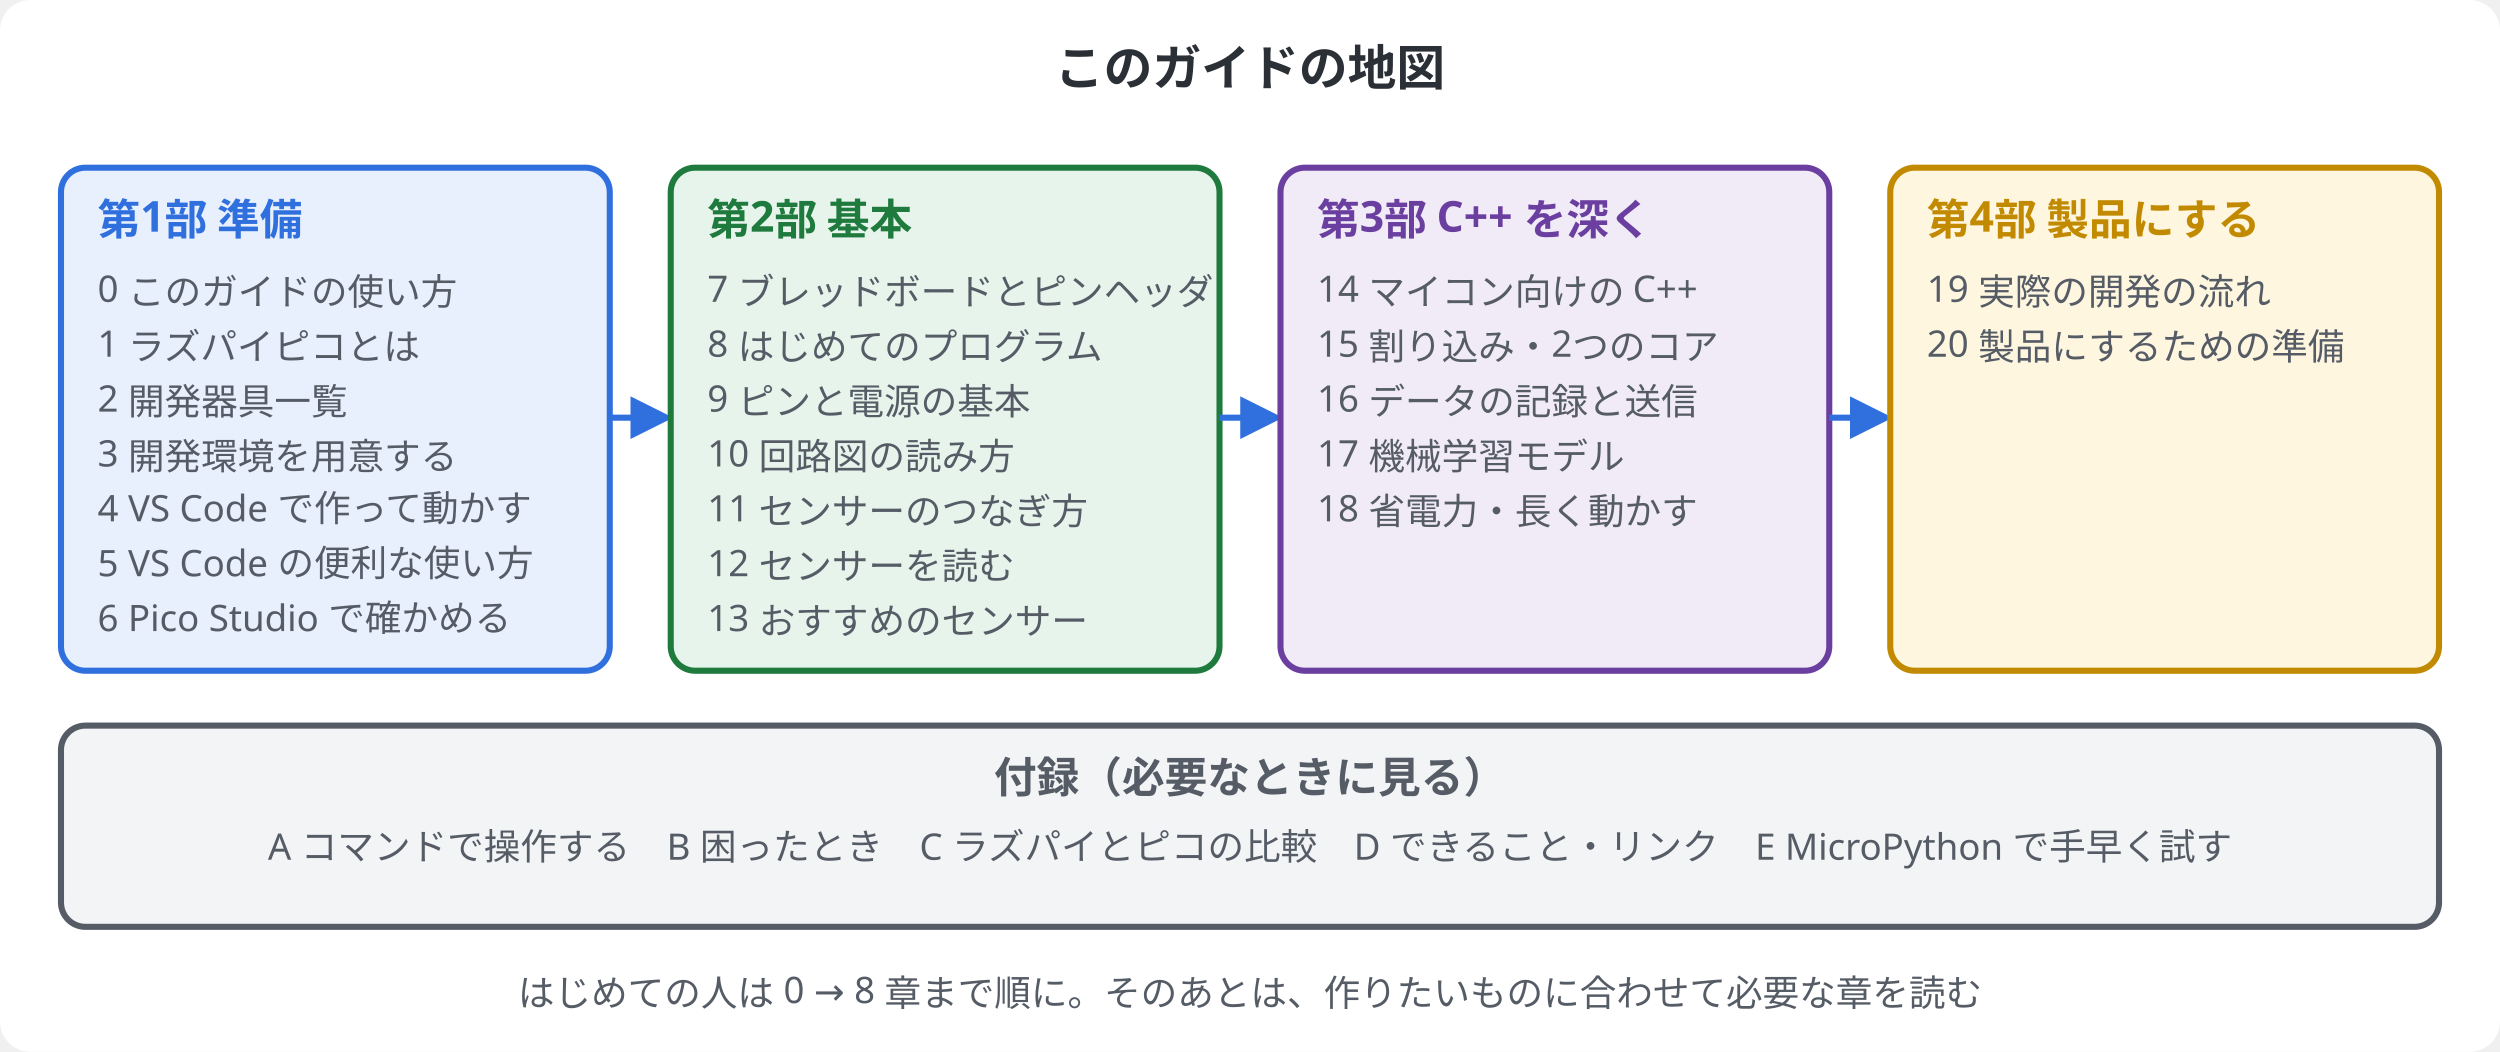
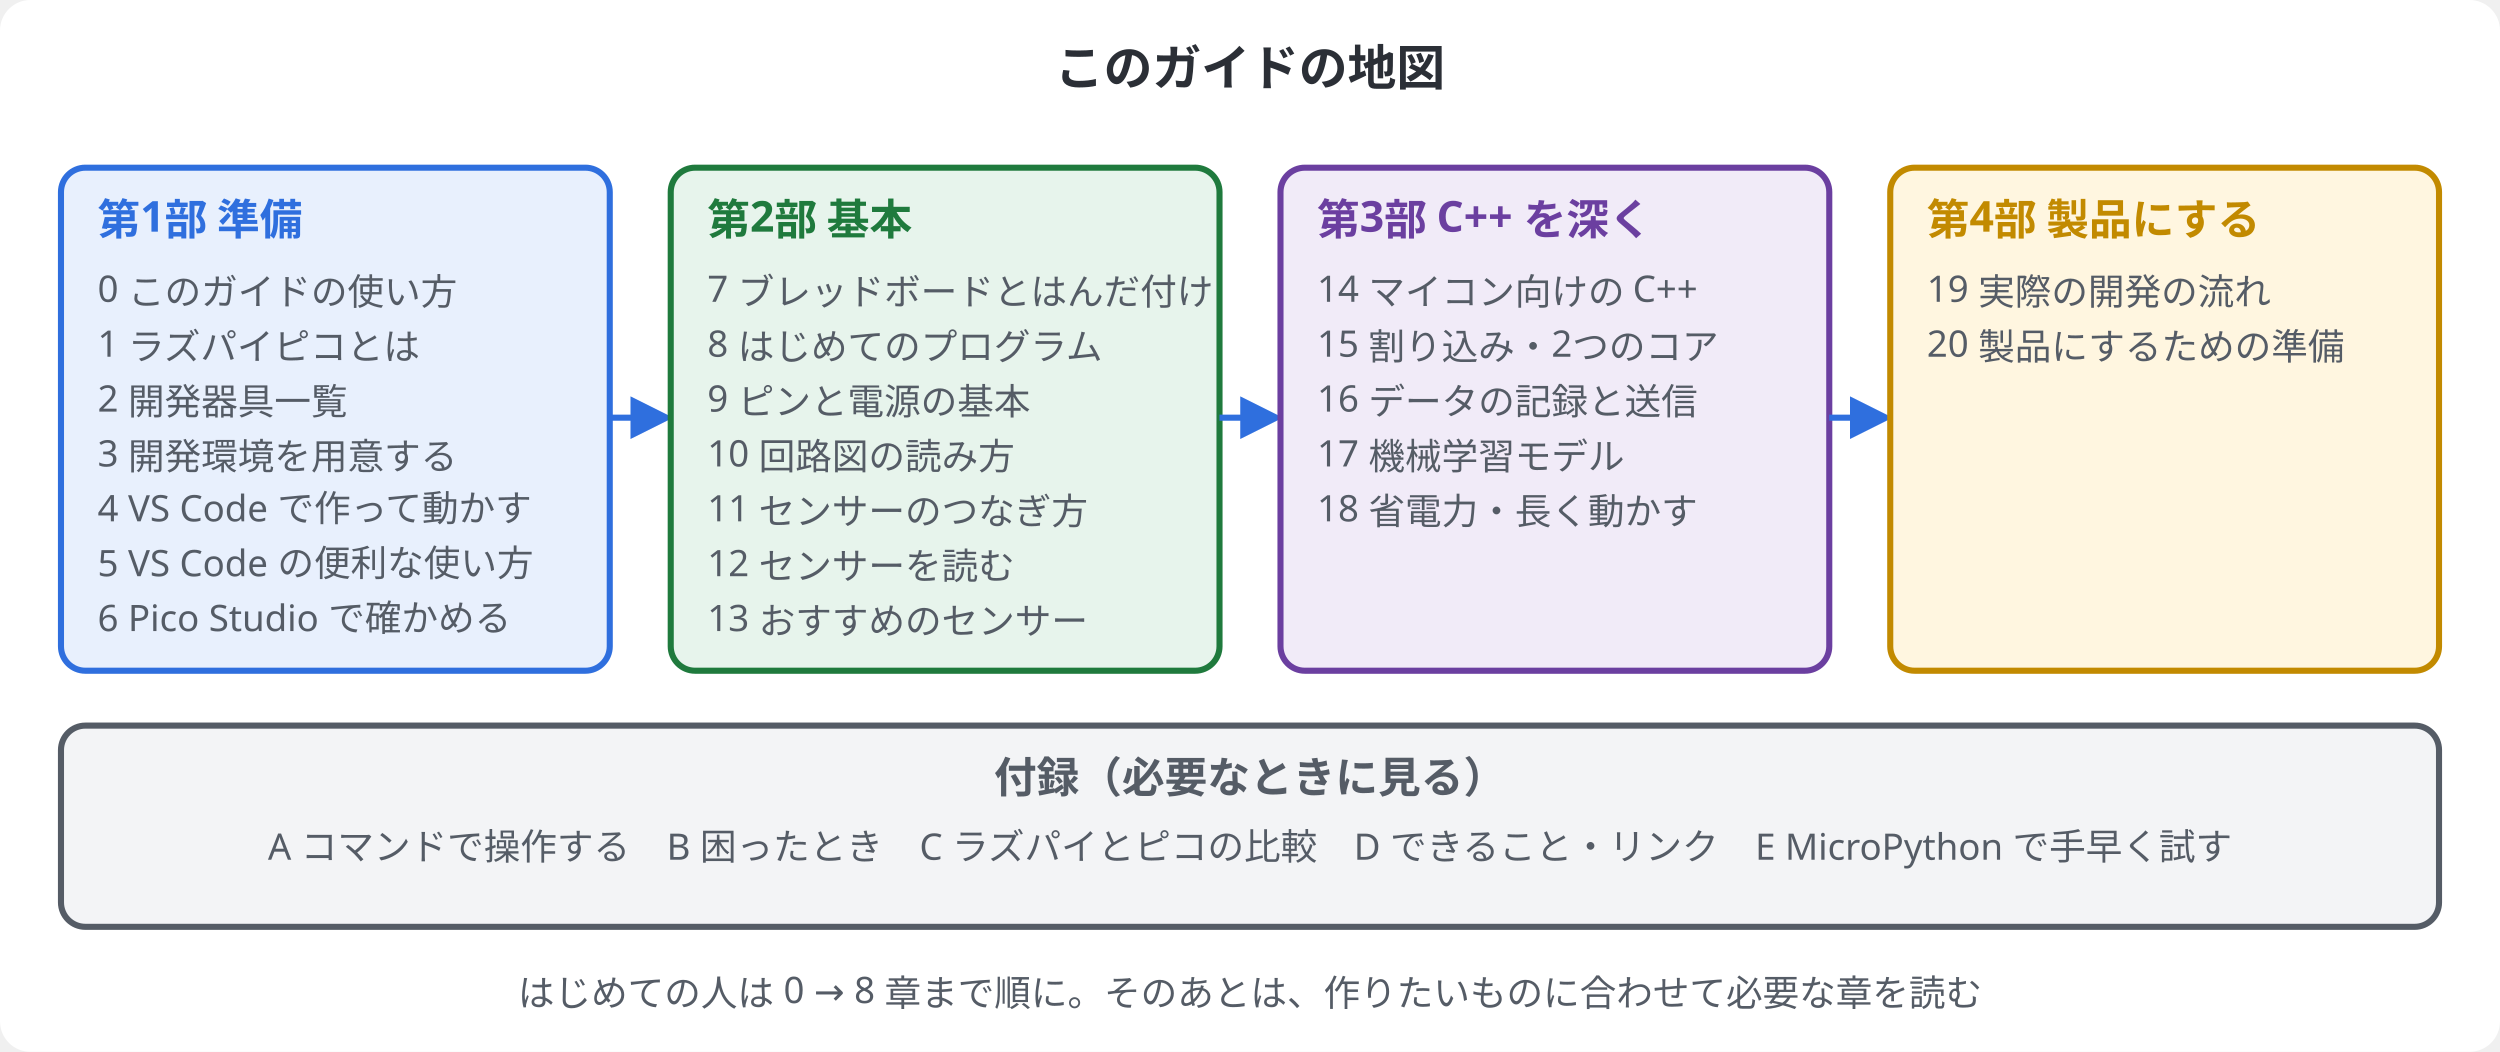
<svg xmlns="http://www.w3.org/2000/svg" viewBox="0 0 820 345" font-family="system-ui, 'Noto Sans JP', sans-serif" font-size="13">
  <defs>
    <marker id="ah-2f6fde" viewBox="0 0 10 10" refX="8" refY="5" markerWidth="7" markerHeight="7" orient="auto-start-reverse">
      <path d="M0 0 L10 5 L0 10 z" fill="#2f6fde" />
    </marker>
    <marker id="ah-555c66" viewBox="0 0 10 10" refX="8" refY="5" markerWidth="7" markerHeight="7" orient="auto-start-reverse">
      <path d="M0 0 L10 5 L0 10 z" fill="#555c66" />
    </marker>
    <marker id="ah-c28a00" viewBox="0 0 10 10" refX="8" refY="5" markerWidth="7" markerHeight="7" orient="auto-start-reverse">
      <path d="M0 0 L10 5 L0 10 z" fill="#c28a00" />
    </marker>
    <marker id="ah-1f7a3d" viewBox="0 0 10 10" refX="8" refY="5" markerWidth="7" markerHeight="7" orient="auto-start-reverse">
      <path d="M0 0 L10 5 L0 10 z" fill="#1f7a3d" />
    </marker>
    <marker id="ah-c0392b" viewBox="0 0 10 10" refX="8" refY="5" markerWidth="7" markerHeight="7" orient="auto-start-reverse">
      <path d="M0 0 L10 5 L0 10 z" fill="#c0392b" />
    </marker>
    <marker id="ah-6b3fa0" viewBox="0 0 10 10" refX="8" refY="5" markerWidth="7" markerHeight="7" orient="auto-start-reverse">
      <path d="M0 0 L10 5 L0 10 z" fill="#6b3fa0" />
    </marker>
  </defs>
  <rect width="820" height="345" rx="10" fill="#ffffff" />
  <text x="410.0" y="28" font-size="16" text-anchor="middle" font-weight="700" fill="#2b2f36">このガイドの地図</text>
  <rect x="20" y="55" width="180" height="165" rx="8" fill="#e8f0fd" stroke="#2f6fde" stroke-width="2" />
  <text x="32" y="77" font-size="14" text-anchor="start" font-weight="700" fill="#2f6fde">第1部 準備</text>
  <text x="32" y="99" font-size="12" text-anchor="start" fill="#555c66">0 このガイドの使い方</text>
  <text x="32" y="117" font-size="12" text-anchor="start" fill="#555c66">1 ラズパイピコとは</text>
  <text x="32" y="135" font-size="12" text-anchor="start" fill="#555c66">2 開発器具一覧</text>
  <text x="32" y="153" font-size="12" text-anchor="start" fill="#555c66">3 開発環境を用意する</text>
  <text x="32" y="171" font-size="12" text-anchor="start" fill="#555c66">4 VS Code で作って動かす</text>
  <text x="32" y="189" font-size="12" text-anchor="start" fill="#555c66">5 VS Code の便利な使い方</text>
  <text x="32" y="207" font-size="12" text-anchor="start" fill="#555c66">6 Pico Studio で確かめる</text>
  <path d="M200 137 L218 137" fill="none" stroke="#2f6fde" stroke-width="2" marker-end="url(#ah-2f6fde)" />
  <rect x="220" y="55" width="180" height="165" rx="8" fill="#e7f4ec" stroke="#1f7a3d" stroke-width="2" />
  <text x="232" y="77" font-size="14" text-anchor="start" font-weight="700" fill="#1f7a3d">第2部 基本</text>
-   <text x="232" y="99" font-size="12" text-anchor="start" fill="#555c66">7 ブレッドボードとピンヘッダ</text>
+   <text x="232" y="99" font-size="12" text-anchor="start" fill="#555c66">7 ブレッドボードとはんだ付け</text>
  <text x="232" y="117" font-size="12" text-anchor="start" fill="#555c66">8 はじめてのプログラム</text>
  <text x="232" y="135" font-size="12" text-anchor="start" fill="#555c66">9 ピンと電源の基本</text>
  <text x="232" y="153" font-size="12" text-anchor="start" fill="#555c66">10 回路図の読み方</text>
  <text x="232" y="171" font-size="12" text-anchor="start" fill="#555c66">11 センサーのつなぎ方</text>
  <text x="232" y="189" font-size="12" text-anchor="start" fill="#555c66">12 センサーを読む</text>
  <text x="232" y="207" font-size="12" text-anchor="start" fill="#555c66">13 おすすめのセンサー</text>
  <path d="M400 137 L418 137" fill="none" stroke="#2f6fde" stroke-width="2" marker-end="url(#ah-2f6fde)" />
  <rect x="420" y="55" width="180" height="165" rx="8" fill="#f1ebf8" stroke="#6b3fa0" stroke-width="2" />
  <text x="432" y="77" font-size="14" text-anchor="start" font-weight="700" fill="#6b3fa0">第3部 C++ を深く</text>
  <text x="432" y="99" font-size="12" text-anchor="start" fill="#555c66">14 マイコン向けの C++</text>
  <text x="432" y="117" font-size="12" text-anchor="start" fill="#555c66">15 割り込み・2つのコア</text>
  <text x="432" y="135" font-size="12" text-anchor="start" fill="#555c66">16 データの記録と送信</text>
  <text x="432" y="153" font-size="12" text-anchor="start" fill="#555c66">17 機械学習モデル</text>
  <text x="432" y="171" font-size="12" text-anchor="start" fill="#555c66">18 省電力・長く動かす</text>
  <path d="M600 137 L618 137" fill="none" stroke="#2f6fde" stroke-width="2" marker-end="url(#ah-2f6fde)" />
  <rect x="620" y="55" width="180" height="165" rx="8" fill="#fff6e0" stroke="#c28a00" stroke-width="2" />
  <text x="632" y="77" font-size="14" text-anchor="start" font-weight="700" fill="#c28a00">第4部 製品にする</text>
  <text x="632" y="99" font-size="12" text-anchor="start" fill="#555c66">19 実際の開発の流れ</text>
  <text x="632" y="117" font-size="12" text-anchor="start" fill="#555c66">20 製品にするための準備</text>
  <rect x="20" y="238" width="780" height="66" rx="8" fill="#f3f4f6" stroke="#555c66" stroke-width="2" />
  <text x="410.0" y="260" font-size="14" text-anchor="middle" font-weight="700" fill="#555c66">付録（必要なときに見る）</text>
  <text x="410.0" y="282" font-size="12" text-anchor="middle" fill="#555c66">A コマンドで操作する　B 困ったとき　C ラズパイとピコの比較　D できること・リンク　E MicroPython で手早く試す</text>
  <text x="410" y="330" font-size="12" text-anchor="middle" fill="#555c66">はじめての人は 0 → 8 章まで順に。そのあとは、作りたいものに合わせて必要な章を読む</text>
</svg>
